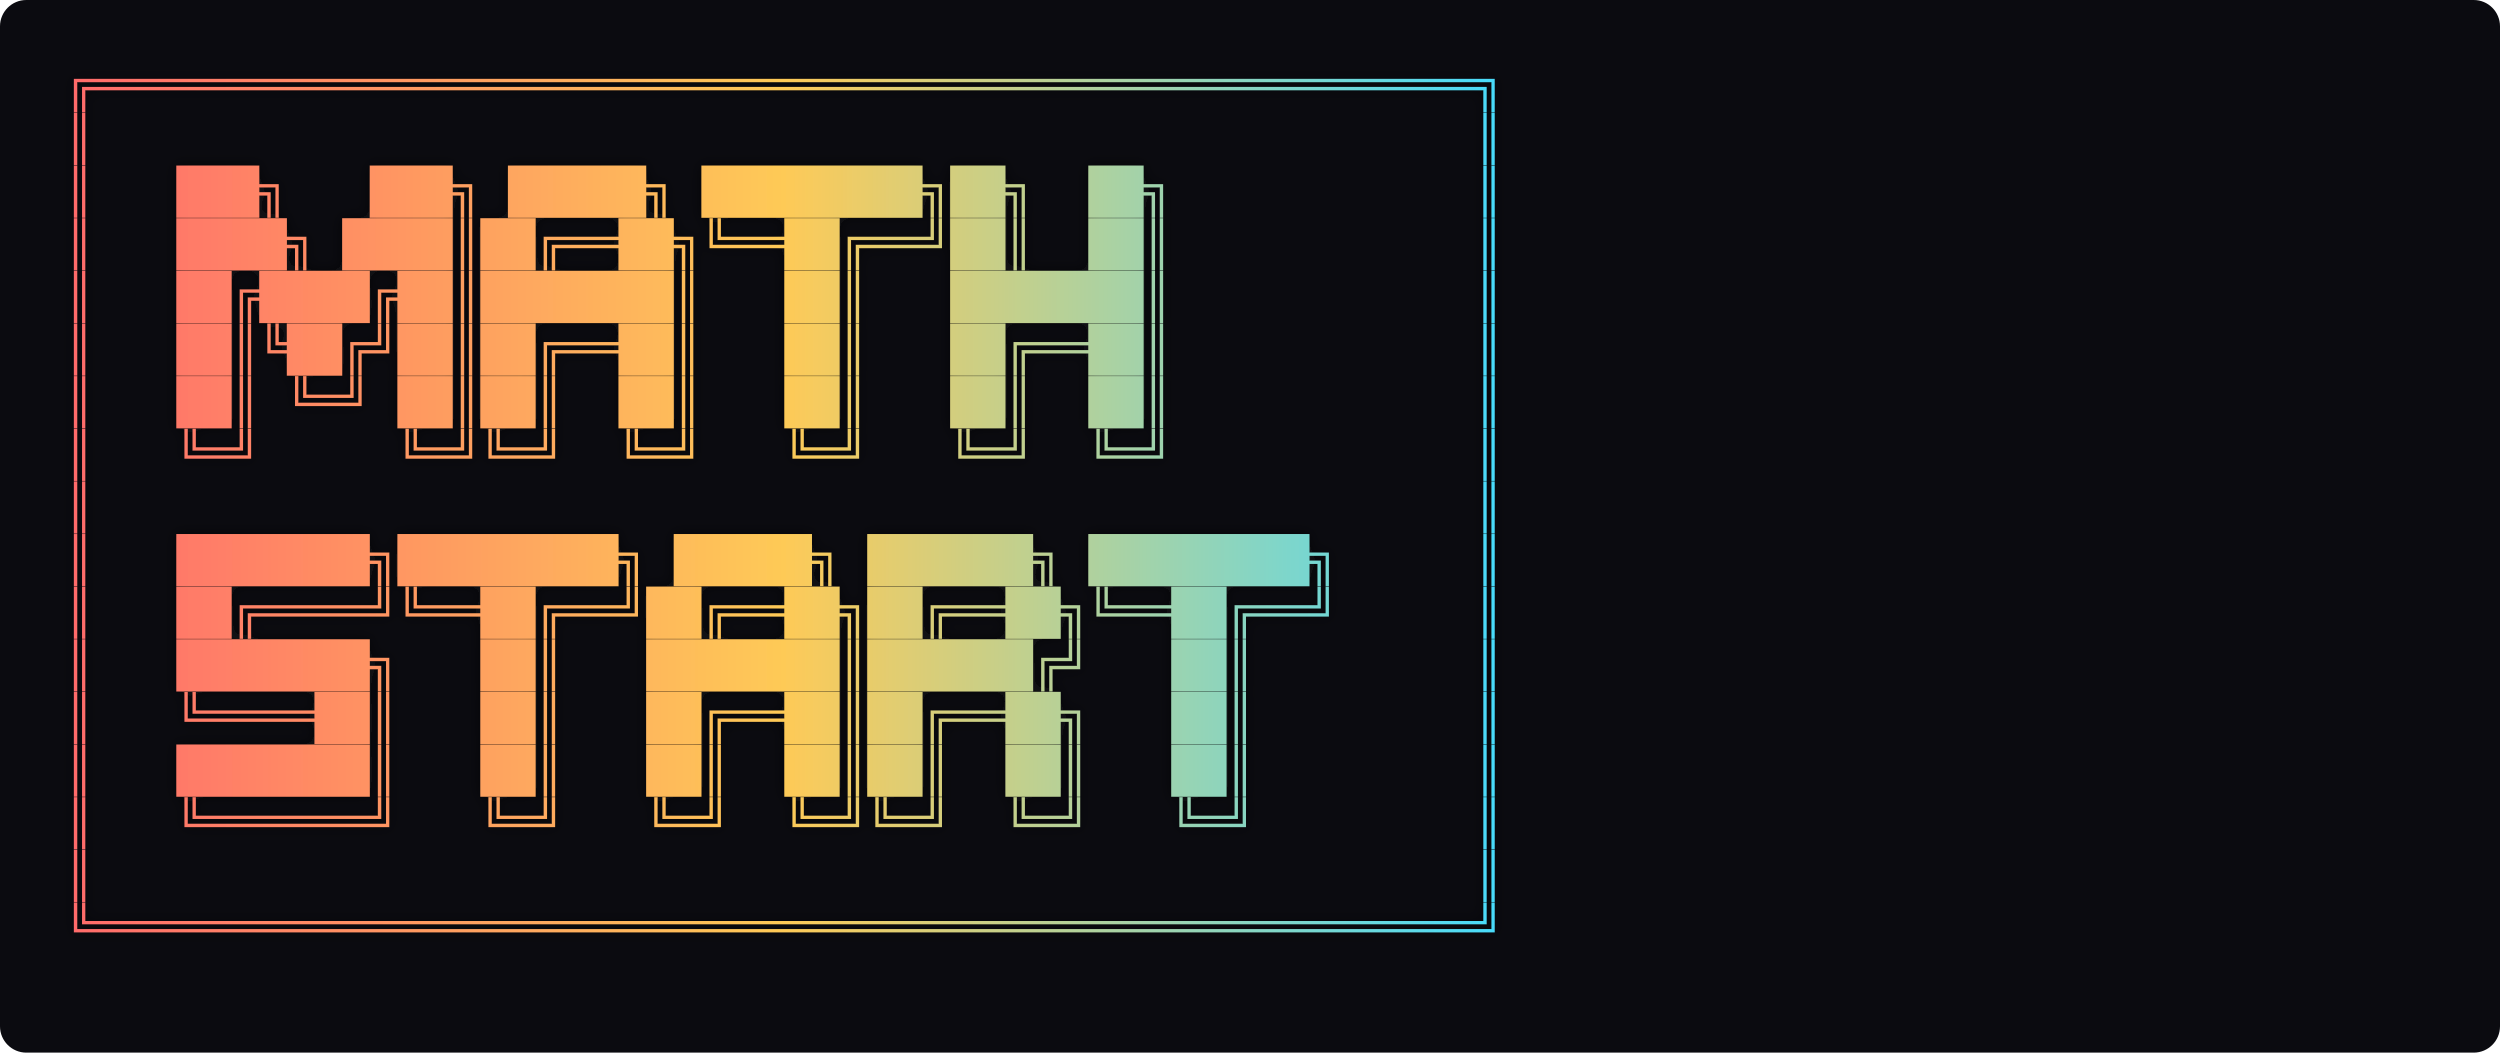
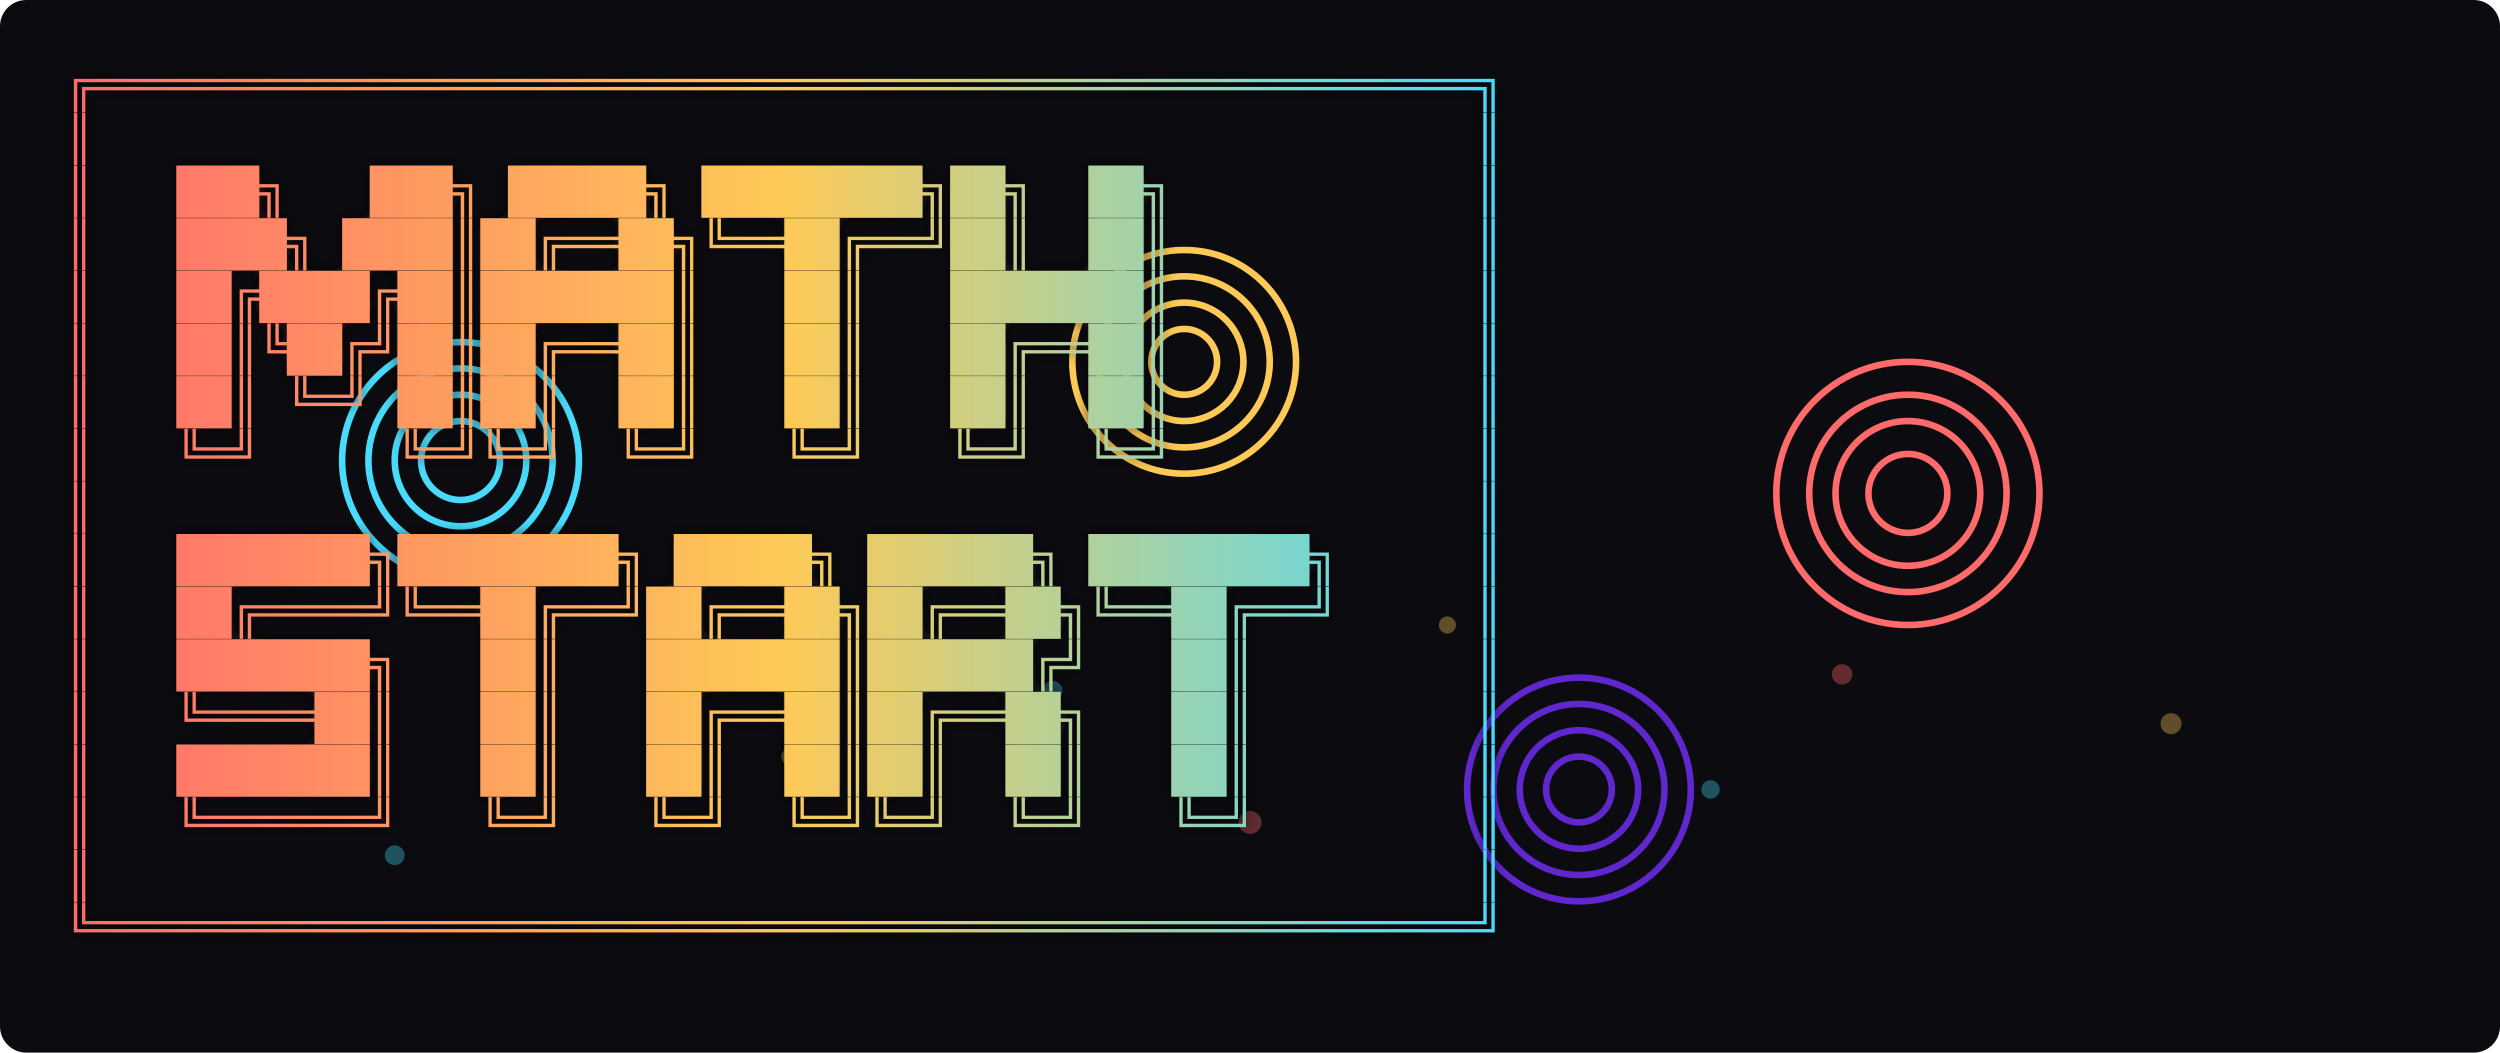
<svg xmlns="http://www.w3.org/2000/svg" width="760" height="320" viewBox="0 0 760 320" role="img" aria-label="Animated ASCII banner">
  <defs>
    <linearGradient id="grad" x1="0%" y1="0%" x2="100%" y2="0%">
      <stop offset="0%" stop-color="#ff6b6b">
        <animate attributeName="stop-color" values="#ff6b6b;#feca57;#48dbfb;#ff6b6b" dur="6s" repeatCount="indefinite" />
      </stop>
      <stop offset="50%" stop-color="#feca57">
        <animate attributeName="stop-color" values="#feca57;#48dbfb;#ff6b6b;#feca57" dur="6s" repeatCount="indefinite" />
      </stop>
      <stop offset="100%" stop-color="#48dbfb">
        <animate attributeName="stop-color" values="#48dbfb;#ff6b6b;#feca57;#48dbfb" dur="6s" repeatCount="indefinite" />
      </stop>
      <animate attributeName="gradientTransform" attributeType="XML" type="translate" from="-0.2 0" to="1.2 0" dur="6s" repeatCount="indefinite" />
    </linearGradient>
    <filter id="shadow" x="-10%" y="-10%" width="120%" height="120%">
      <feDropShadow dx="0" dy="0" stdDeviation="2" flood-color="#111" flood-opacity="0.6" />
    </filter>
    <style>
-       /* CSS 级别的渐变动画，兼容禁用 SMIL 的环境 */
+       /* 渐变颜色动画：兼容禁用 SMIL 的环境 */
      @keyframes shift {
        0%   { stop-color: #ff6b6b; }
        33%  { stop-color: #feca57; }
        66%  { stop-color: #48dbfb; }
        100% { stop-color: #ff6b6b; }
      }
      stop { animation: shift 6s linear infinite; }
+ 
+       /* 粒子漂浮效果 */
+       @keyframes float {
+         0%   { transform: translate(0, 0) scale(0.6); opacity: 0; }
+         10%  { opacity: 0.8; }
+         50%  { opacity: 0.5; }
+         100% { transform: translate(60px, -80px) scale(1.2); opacity: 0; }
+       }
+       .particle { fill: #48dbfb; opacity: 0.35; animation: float 7s linear infinite; }
+       .particle.alt { fill: #feca57; animation-duration: 8s; }
+       .particle.hot { fill: #ff6b6b; animation-duration: 9s; }
+ 
+       /* 烟花效果 */
+       @keyframes burst {
+         0%   { transform: scale(0); opacity: 0.9; }
+         60%  { opacity: 0.8; }
+         100% { transform: scale(1.3); opacity: 0; }
+       }
+       .firework circle {
+         fill: none;
+         stroke-width: 2;
+         animation: burst 1.8s ease-out infinite;
+         transform-origin: center;
+       }
+       .firework.fw1 circle { stroke: #48dbfb; animation-delay: -0.4s; }
+       .firework.fw2 circle { stroke: #feca57; animation-delay: -0.9s; }
+       .firework.fw3 circle { stroke: #ff6b6b; animation-delay: -1.3s; }
+       .firework.fw4 circle { stroke: #5f27cd; animation-delay: -1.7s; }
+       .firework circle:nth-child(2) { animation-delay: calc(-1s + 0.2s); }
+       .firework circle:nth-child(3) { animation-delay: calc(-1s + 0.4s); }
+       .firework circle:nth-child(4) { animation-delay: calc(-1s + 0.6s); }
    </style>
  </defs>
  <rect width="100%" height="100%" fill="#0b0b10" rx="8" ry="8" />
+   <g id="fireworks">
+     <g class="firework fw1" transform="translate(140 140)">
+       <circle r="12" />
+       <circle r="20" />
+       <circle r="28" />
+       <circle r="36" />
+     </g>
+     <g class="firework fw2" transform="translate(360 110)">
+       <circle r="10" />
+       <circle r="18" />
+       <circle r="26" />
+       <circle r="34" />
+     </g>
+     <g class="firework fw3" transform="translate(580 150)">
+       <circle r="12" />
+       <circle r="22" />
+       <circle r="30" />
+       <circle r="40" />
+     </g>
+     <g class="firework fw4" transform="translate(480 240)">
+       <circle r="10" />
+       <circle r="18" />
+       <circle r="26" />
+       <circle r="34" />
+     </g>
+   </g>
+   <g id="particles">
+     <circle class="particle" cx="120" cy="260" r="3" style="animation-delay: -1s" />
+     <circle class="particle alt" cx="240" cy="230" r="2.5" style="animation-delay: -2.5s" />
+     <circle class="particle hot" cx="380" cy="250" r="3.5" style="animation-delay: -3.2s" />
+     <circle class="particle" cx="520" cy="240" r="2.8" style="animation-delay: -0.8s" />
+     <circle class="particle alt" cx="660" cy="220" r="3.2" style="animation-delay: -4.1s" />
+     <circle class="particle hot" cx="200" cy="200" r="2.4" style="animation-delay: -1.7s" />
+     <circle class="particle" cx="320" cy="210" r="3.0" style="animation-delay: -2.9s" />
+     <circle class="particle alt" cx="440" cy="190" r="2.6" style="animation-delay: -0.3s" />
+     <circle class="particle hot" cx="560" cy="205" r="3.1" style="animation-delay: -3.8s" />
+   </g>
  <text x="20" y="30" font-family="'Fira Code', 'Cascadia Code', Consolas, 'Courier New', monospace" font-size="14" fill="url(#grad)" filter="url(#shadow)" xml:space="preserve">
    <tspan x="20" y="30">╔══════════════════════════════════════════════════╗</tspan>
    <tspan x="20" y="46">║                                                  ║</tspan>
    <tspan x="20" y="62">║   ███╗   ███╗ █████╗ ████████╗██╗  ██╗           ║</tspan>
    <tspan x="20" y="78">║   ████╗ ████║██╔══██╗╚══██╔══╝██║  ██║           ║</tspan>
    <tspan x="20" y="94">║   ██╔████╔██║███████║   ██║   ███████║           ║</tspan>
    <tspan x="20" y="110">║   ██║╚██╔╝██║██╔══██║   ██║   ██╔══██║           ║</tspan>
    <tspan x="20" y="126">║   ██║ ╚═╝ ██║██║  ██║   ██║   ██║  ██║           ║</tspan>
    <tspan x="20" y="142">║   ╚═╝     ╚═╝╚═╝  ╚═╝   ╚═╝   ╚═╝  ╚═╝           ║</tspan>
    <tspan x="20" y="158">║                                                  ║</tspan>
    <tspan x="20" y="174">║   ███████╗████████╗ █████╗ ██████╗ ████████╗     ║</tspan>
    <tspan x="20" y="190">║   ██╔════╝╚══██╔══╝██╔══██╗██╔══██╗╚══██╔══╝     ║</tspan>
    <tspan x="20" y="206">║   ███████╗   ██║   ███████║██████╔╝   ██║        ║</tspan>
    <tspan x="20" y="222">║   ╚════██║   ██║   ██╔══██║██╔══██╗   ██║        ║</tspan>
    <tspan x="20" y="238">║   ███████║   ██║   ██║  ██║██║  ██║   ██║        ║</tspan>
    <tspan x="20" y="254">║   ╚══════╝   ╚═╝   ╚═╝  ╚═╝╚═╝  ╚═╝   ╚═╝        ║</tspan>
    <tspan x="20" y="270">║                                                  ║</tspan>
    <tspan x="20" y="286">╚══════════════════════════════════════════════════╝</tspan>
  </text>
</svg>
